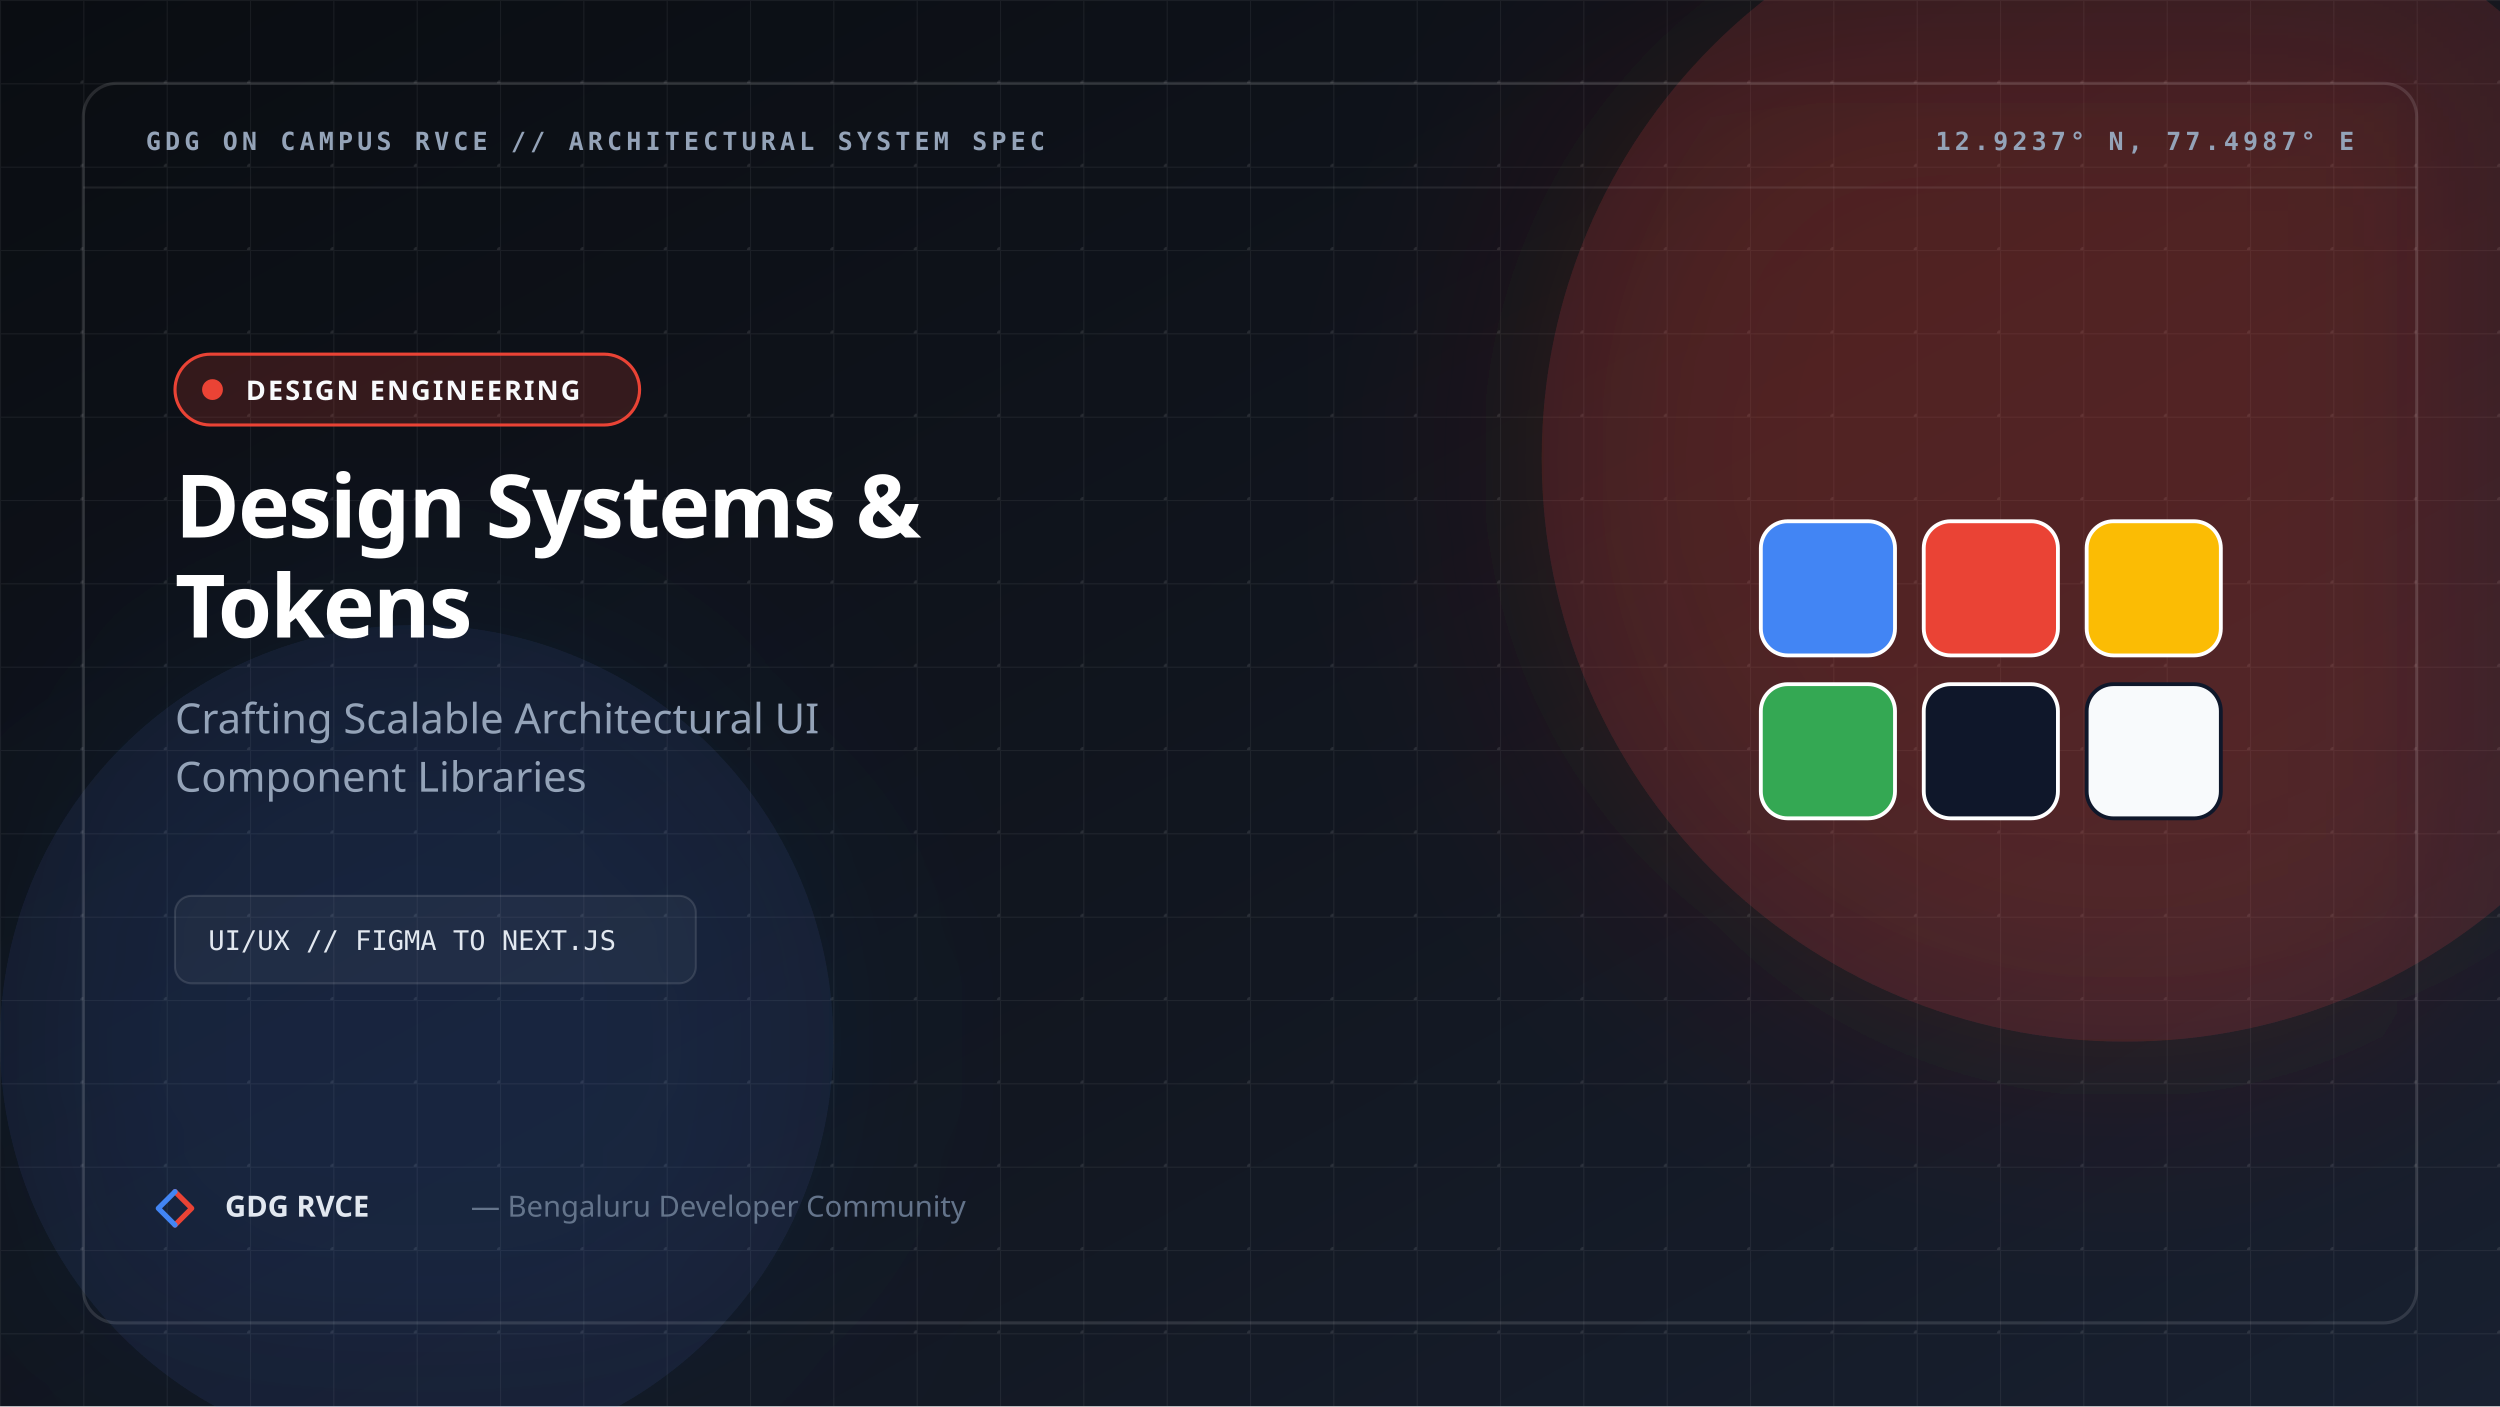
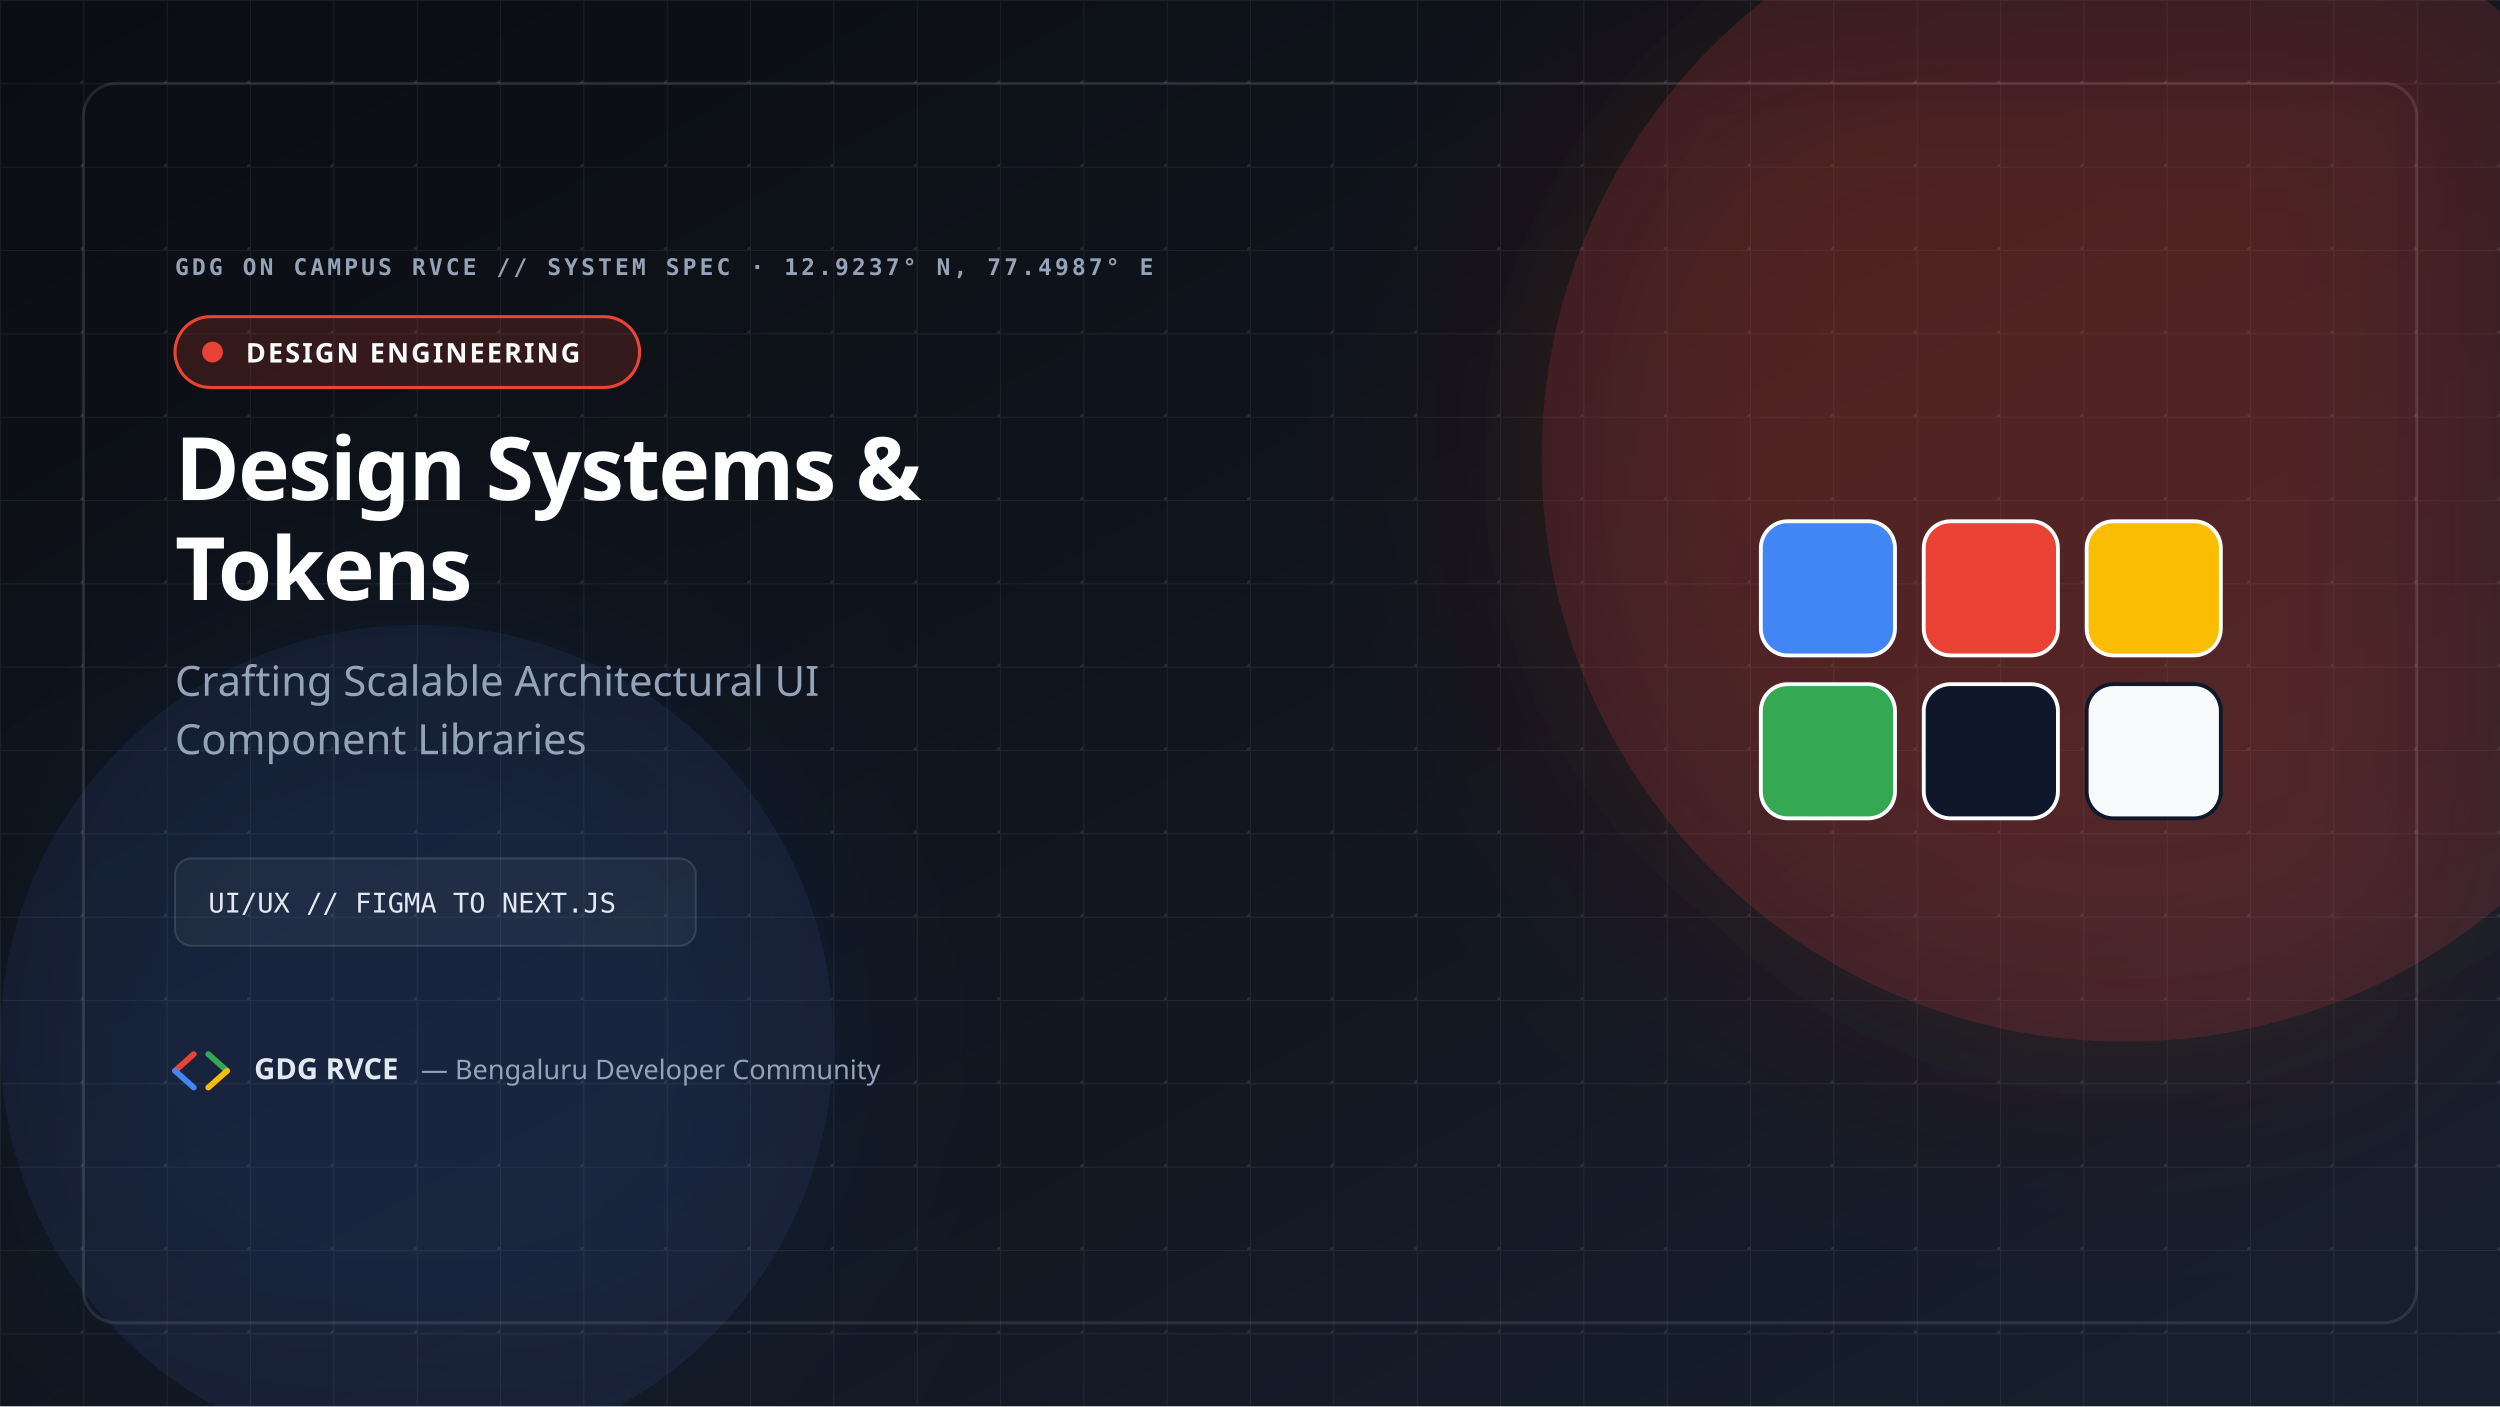
<svg xmlns="http://www.w3.org/2000/svg" viewBox="0 0 1200 675" width="1200px" height="675px" fill="none">
  <defs>
    <linearGradient id="bgGrad" x1="0" y1="0" x2="1" y2="1">
      <stop offset="0%" stop-color="#0A0D12" />
      <stop offset="60%" stop-color="#121721" />
      <stop offset="100%" stop-color="#182030" />
    </linearGradient>
    <linearGradient id="accentGrad" x1="0" y1="0" x2="1" y2="1">
      <stop offset="0%" stop-color="#EA4335" />
      <stop offset="100%" stop-color="#FFFFFF" stop-opacity="0.8" />
    </linearGradient>
    <filter id="softGlow" x="-20%" y="-20%" width="140%" height="140%">
      <feGaussianBlur stdDeviation="60" result="blur" />
      <feComposite in="SourceGraphic" in2="blur" operator="over" />
    </filter>
    <pattern id="gridPattern" width="40" height="40" patternUnits="userSpaceOnUse">
      <path d="M 40 0 L 0 0 0 40" fill="none" stroke="rgba(255,255,255,0.06)" stroke-width="1" />
      <circle cx="40" cy="40" r="1.5" fill="rgba(255,255,255,0.1)" />
    </pattern>
  </defs>
  <rect width="1200" height="675" fill="url(#bgGrad)" />
  <rect width="1200" height="675" fill="url(#gridPattern)" />
  <circle cx="1020" cy="220" r="280" fill="#EA4335" fill-opacity="0.16" filter="url(#softGlow)" />
  <circle cx="200" cy="500" r="200" fill="#4285F4" fill-opacity="0.08" filter="url(#softGlow)" />
-   <rect x="40" y="40" width="1120" height="595" rx="16" fill="none" stroke="rgba(255,255,255,0.12)" stroke-width="1.5" />
-   <line x1="40" y1="90" x2="1160" y2="90" stroke="rgba(255,255,255,0.08)" stroke-width="1" />
-   <text x="70" y="72" font-family="monospace" font-size="12" font-weight="600" fill="#94A3B8" letter-spacing="2">GDG ON CAMPUS RVCE // ARCHITECTURAL SYSTEM SPEC</text>
-   <text x="1130" y="72" font-family="monospace" font-size="12" font-weight="600" fill="#94A3B8" text-anchor="end" letter-spacing="2">12.9237° N, 77.4987° E</text>
-   <g transform="translate(84, 170)">
+   <rect x="40" y="40" width="1120" height="595" rx="16" fill="none" stroke="rgba(255,255,255,0.10)" stroke-width="1.5" />
+   <text x="84" y="132" font-family="monospace" font-size="11" font-weight="600" fill="#94A3B8" letter-spacing="1.5">GDG ON CAMPUS RVCE // SYSTEM SPEC · 12.9237° N, 77.4987° E</text>
+   <g transform="translate(84, 152)">
    <rect x="0" y="0" width="223" height="34" rx="17" fill="#EA4335" fill-opacity="0.18" stroke="#EA4335" stroke-width="1.5" />
    <circle cx="18" cy="17" r="5" fill="#EA4335" />
    <text x="34" y="22" font-family="sans-serif" font-size="13" font-weight="bold" fill="#F8FAFC" letter-spacing="1">DESIGN ENGINEERING</text>
    <text x="0" y="88" font-family="sans-serif" font-size="42" font-weight="800" fill="#FFFFFF" letter-spacing="-0.8">
      <tspan x="0" dy="0">Design Systems &amp;</tspan>
      <tspan x="0" dy="48">Tokens</tspan>
    </text>
    <text x="0" y="182" font-family="sans-serif" font-size="20" font-weight="500" fill="#94A3B8">
      <tspan x="0" dy="0">Crafting Scalable Architectural UI</tspan>
      <tspan x="0" dy="28">Component Libraries</tspan>
    </text>
    <g transform="translate(0, 260)">
      <rect x="0" y="0" width="250" height="42" rx="8" fill="rgba(255,255,255,0.04)" stroke="rgba(255,255,255,0.12)" stroke-width="1" />
      <text x="16" y="26" font-family="monospace" font-size="13" fill="#E2E8F0">UI/UX // FIGMA TO NEXT.JS</text>
    </g>
  </g>
  <g transform="translate(790, 195) scale(0.92)">
    <g transform="translate(60, 60)">
      <rect x="0" y="0" width="70" height="70" rx="14" fill="#4285F4" stroke="#FFFFFF" stroke-width="2" />
      <rect x="85" y="0" width="70" height="70" rx="14" fill="#EA4335" stroke="#FFFFFF" stroke-width="2" />
      <rect x="170" y="0" width="70" height="70" rx="14" fill="#FBBC04" stroke="#FFFFFF" stroke-width="2" />
      <rect x="0" y="85" width="70" height="70" rx="14" fill="#34A853" stroke="#FFFFFF" stroke-width="2" />
      <rect x="85" y="85" width="70" height="70" rx="14" fill="#0F172A" stroke="#FFFFFF" stroke-width="2" />
      <rect x="170" y="85" width="70" height="70" rx="14" fill="#F8FAFC" stroke="#0F172A" stroke-width="2" />
    </g>
  </g>
-   <g transform="translate(84, 580)">
-     <path d="M0 8L8 0L0 -8" stroke="#EA4335" stroke-width="2.5" stroke-linecap="round" stroke-linejoin="round" />
-     <path d="M0 -8L-8 0L0 8" stroke="#4285F4" stroke-width="2.5" stroke-linecap="round" stroke-linejoin="round" />
-     <text x="24" y="4" font-family="sans-serif" font-size="14" font-weight="700" fill="#E2E8F0">GDG RVCE</text>
-     <text x="142" y="4" font-family="sans-serif" font-size="14" fill="#64748B">— Bengaluru Developer Community</text>
+   <g transform="translate(84, 514)">
+     <path d="M9 -8L0 0" stroke="#EA4335" stroke-width="2.8" stroke-linecap="round" stroke-linejoin="round" />
+     <path d="M0 0L9 8" stroke="#4285F4" stroke-width="2.8" stroke-linecap="round" stroke-linejoin="round" />
+     <path d="M16 -8L25 0" stroke="#34A853" stroke-width="2.8" stroke-linecap="round" stroke-linejoin="round" />
+     <path d="M25 0L16 8" stroke="#FBBC04" stroke-width="2.8" stroke-linecap="round" stroke-linejoin="round" />
+     <text x="38" y="4" font-family="sans-serif" font-size="14" font-weight="700" fill="#E2E8F0">GDG RVCE</text>
+     <text x="118" y="4" font-family="sans-serif" font-size="13" fill="#94A3B8">— Bengaluru Developer Community</text>
  </g>
</svg>
